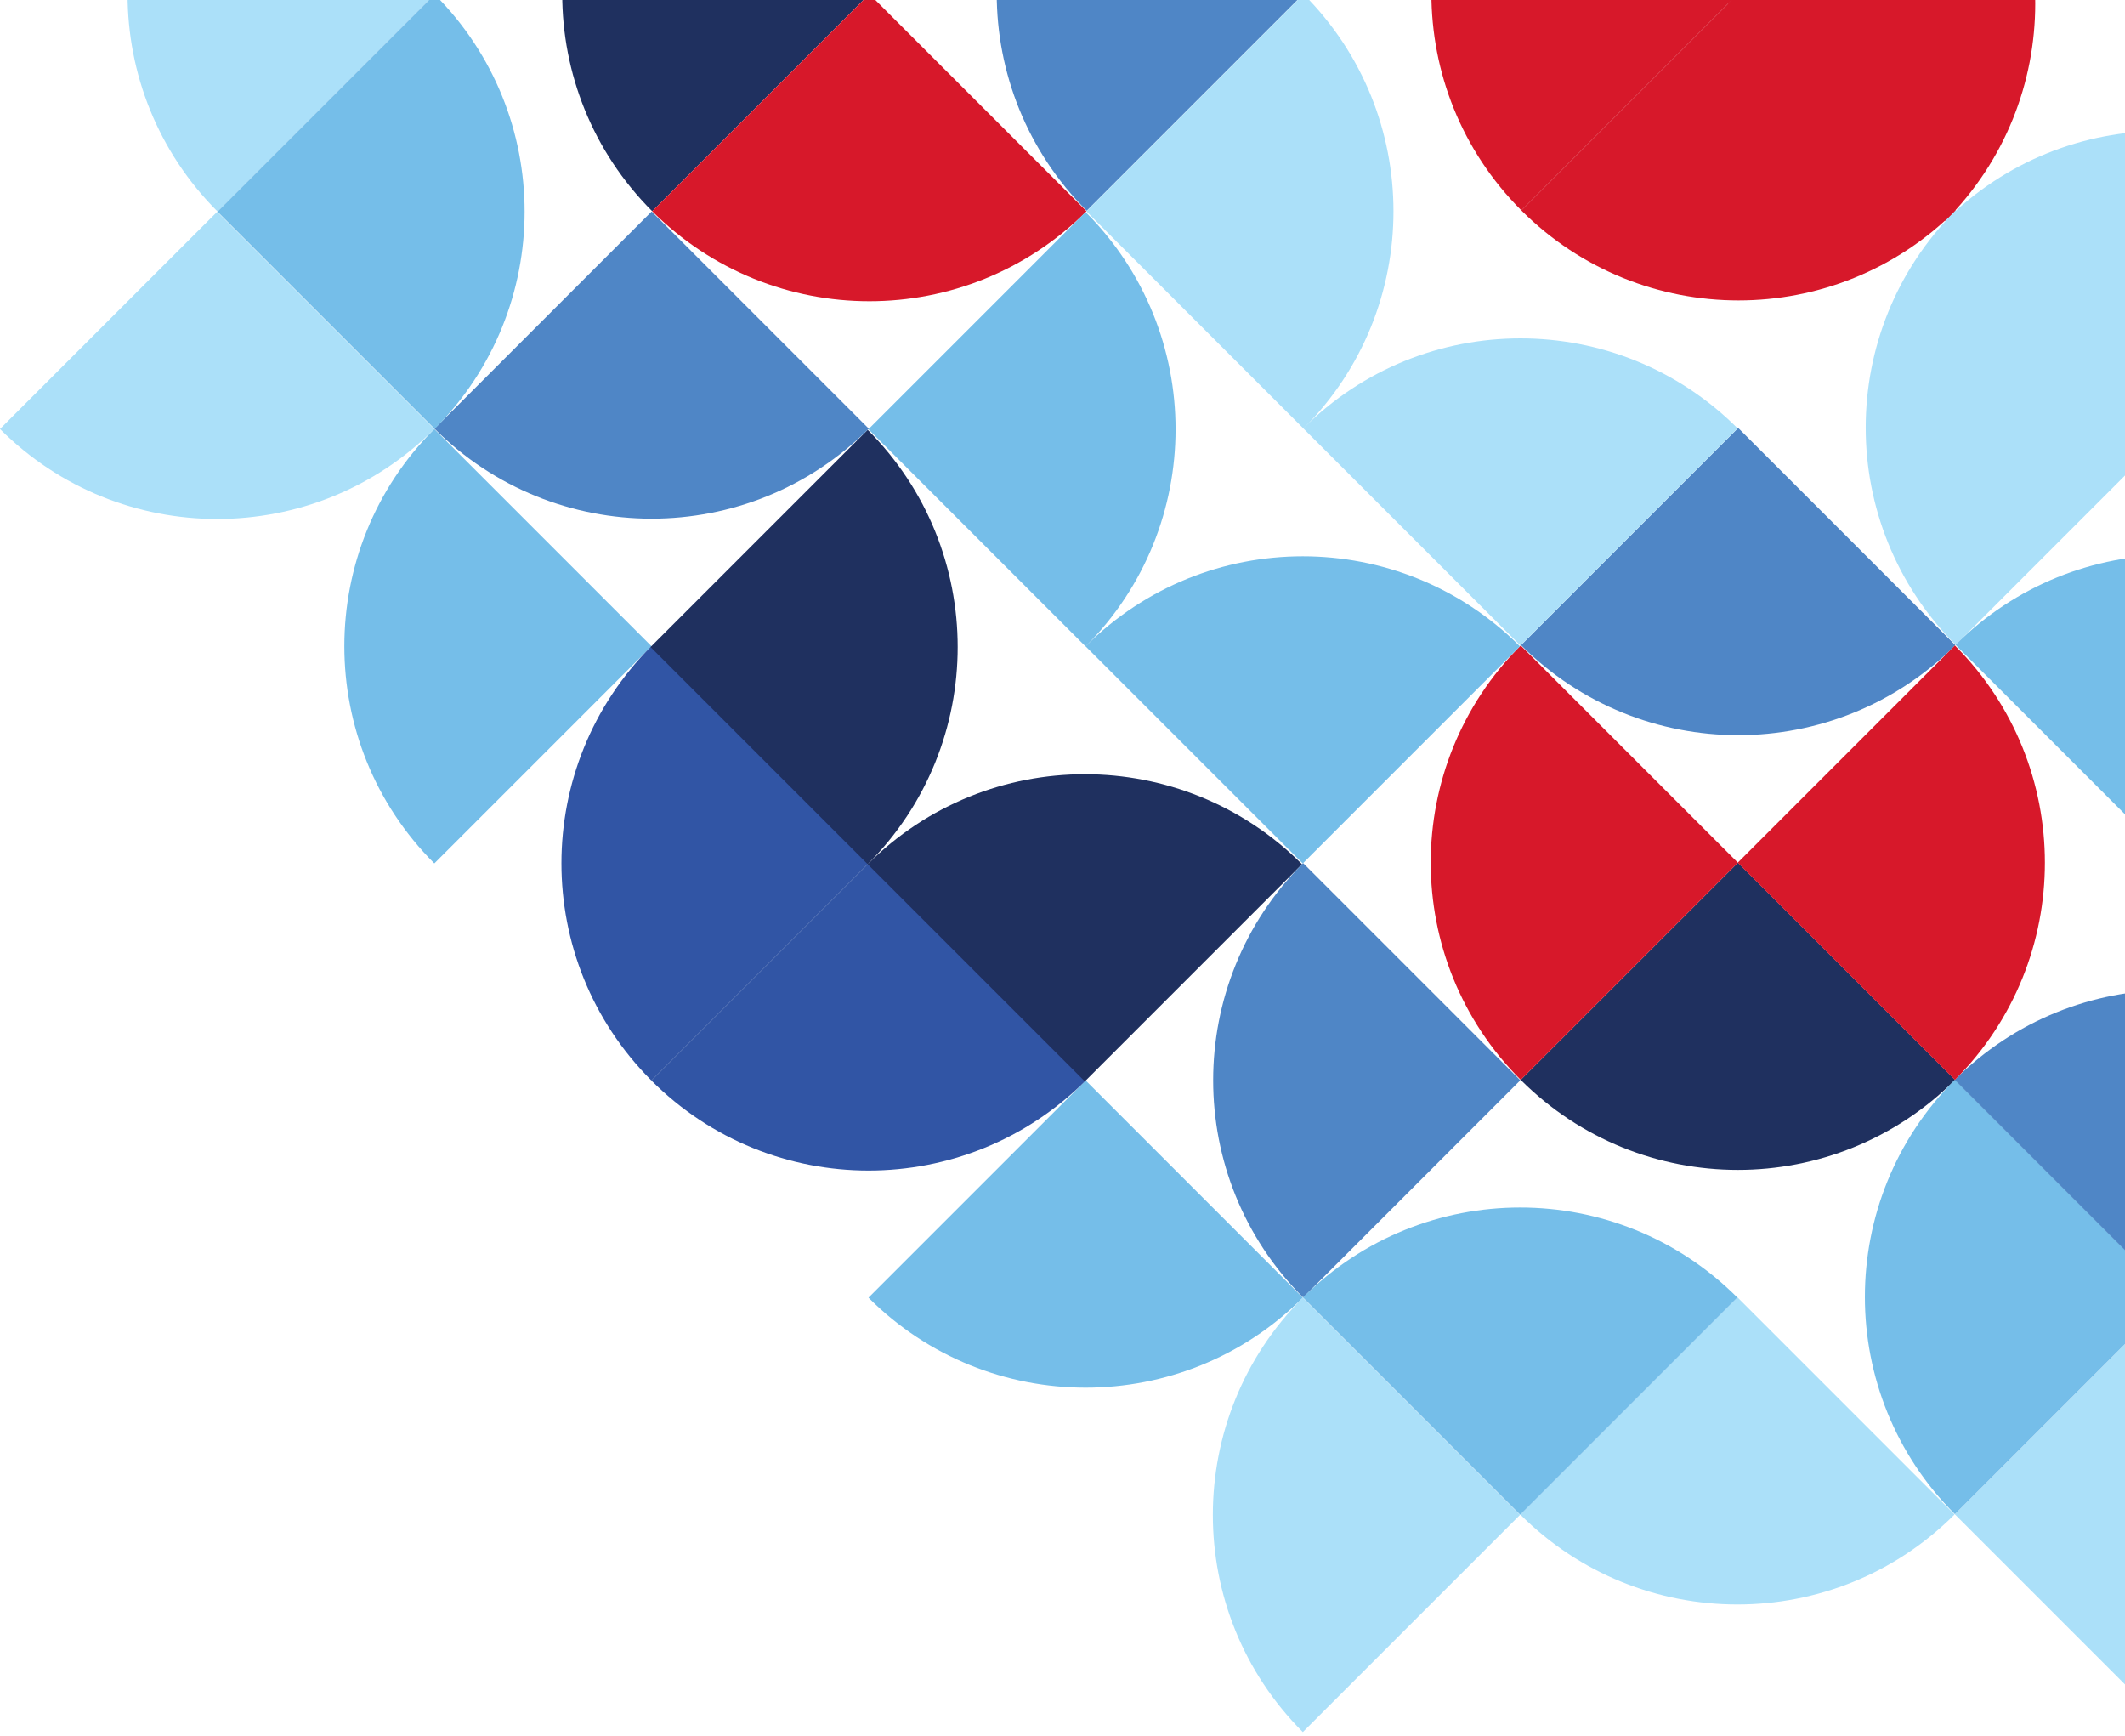
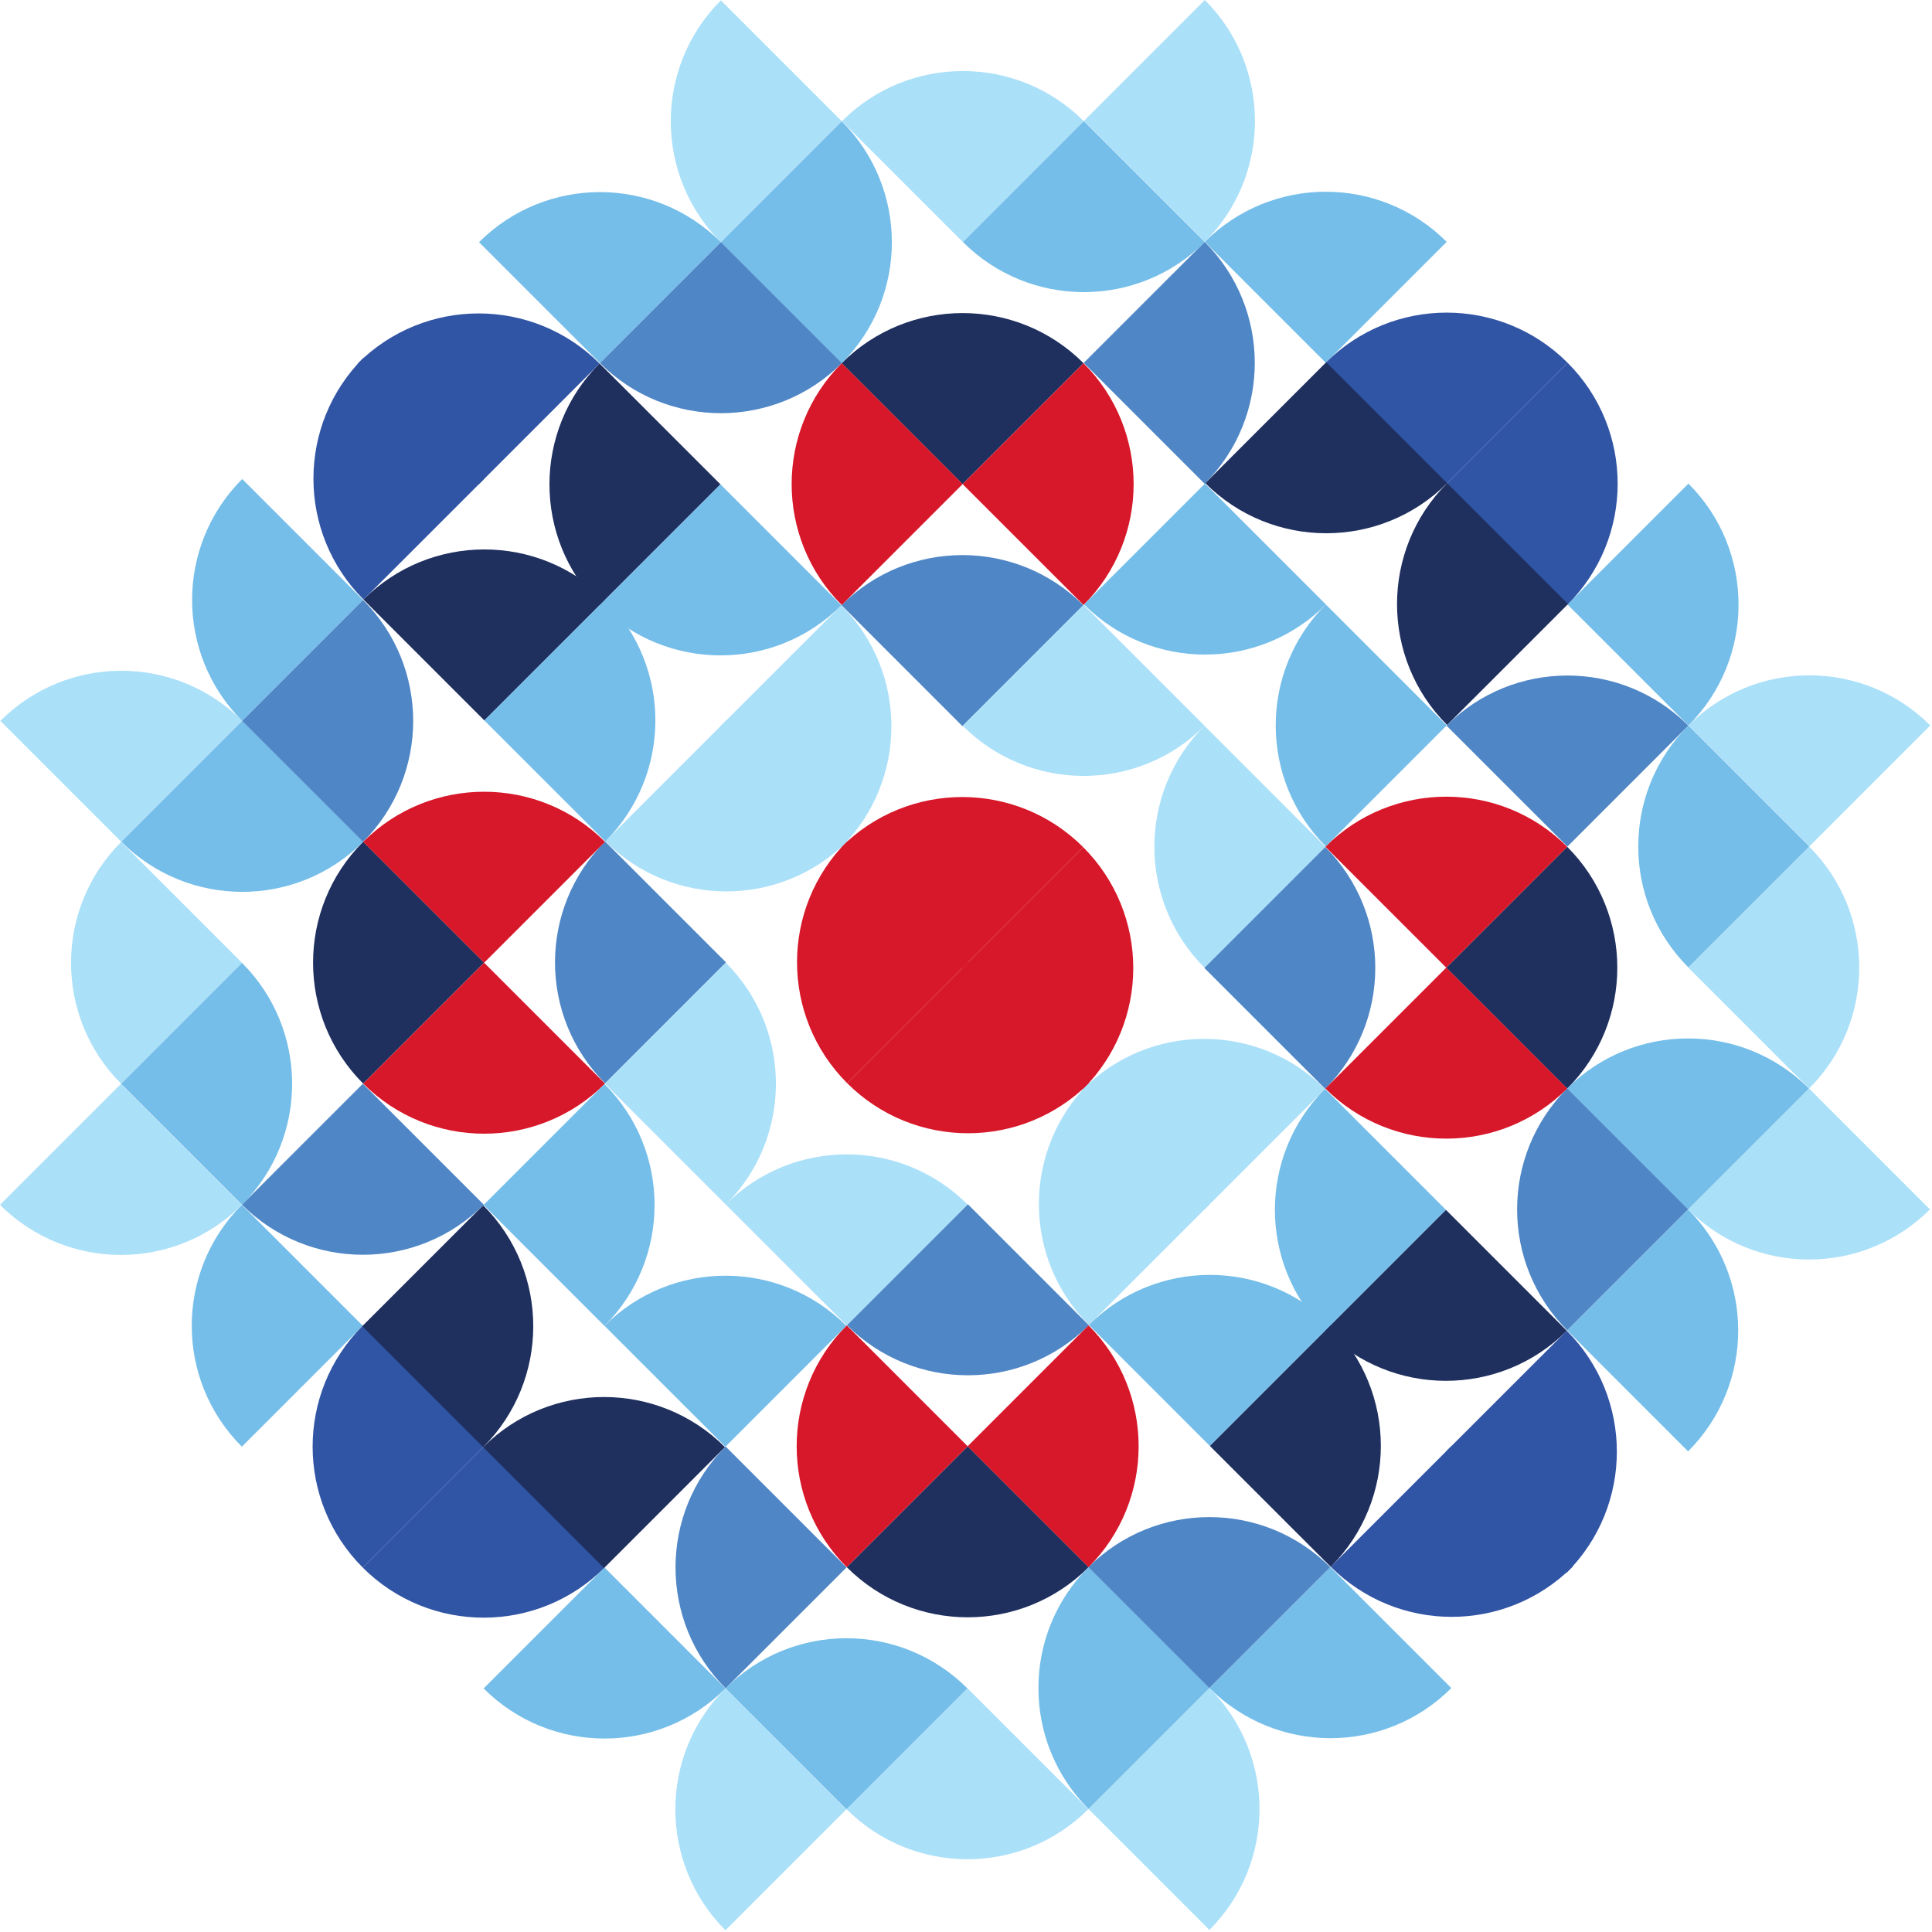
- <svg xmlns="http://www.w3.org/2000/svg" width="512" height="418" viewBox="0 0 512 418" fill="none">
-   <path d="M156.957 155.692L104.651 207.998C75.744 179.09 75.744 132.256 104.651 103.348L156.957 155.654V155.692Z" fill="#75BEE9" />
-   <path d="M209.265 207.996L156.959 260.301C128.051 231.393 128.051 184.559 156.959 155.651L209.265 207.957V207.996Z" fill="#3155A5" />
-   <path d="M104.728 -1.341L52.423 50.964C23.515 22.056 23.515 -24.778 52.423 -53.685L104.728 -1.38V-1.341Z" fill="#ABE0F9" />
-   <path d="M209.454 -1.419L157.149 50.886C128.241 21.978 128.241 -24.856 157.149 -53.764L209.454 -1.458V-1.419Z" fill="#1F305F" />
-   <path d="M418.872 -1.613L366.567 50.693C337.659 21.785 337.659 -25.049 366.567 -53.957L418.872 -1.652V-1.613Z" fill="#D7182A" />
-   <path d="M314.144 -1.535L261.838 50.771C232.93 21.863 232.93 -24.971 261.838 -53.879L314.144 -1.574V-1.535Z" fill="#4F86C6" />
-   <path d="M209.455 -1.418L157.149 50.888C186.057 79.795 232.892 79.795 261.799 50.888L209.494 -1.418H209.455Z" fill="#D7182A" />
-   <path d="M52.306 51.041L0 103.346C28.908 132.254 75.742 132.254 104.65 103.346L52.344 51.041H52.306Z" fill="#ABE0F9" />
-   <path d="M261.764 50.887L314.069 -1.418C342.977 27.489 342.977 74.324 314.069 103.231L261.764 50.926V50.887Z" fill="#ABE0F9" />
-   <path d="M209.261 103.386L261.566 51.08C290.474 79.988 290.474 126.822 261.566 155.73L209.261 103.424V103.386Z" fill="#75BEE9" />
-   <path d="M156.763 155.847L209.068 103.542C237.976 132.449 237.976 179.284 209.068 208.191L156.763 155.886V155.847Z" fill="#1F305F" />
-   <path d="M157.035 50.965L209.34 103.27C180.432 132.178 133.598 132.178 104.69 103.27L156.996 50.965H157.035Z" fill="#4F86C6" />
-   <path d="M52.421 50.964L104.726 -1.342C133.634 27.566 133.634 74.4 104.726 103.308L52.421 51.003V50.964Z" fill="#75BEE9" />
-   <path d="M416.389 0.871L468.695 -51.434C439.787 -80.342 392.953 -80.342 364.045 -51.434L416.35 0.871H416.389Z" fill="#D7182A" />
-   <path d="M416.39 0.871L468.695 -51.434C497.603 -22.527 497.603 24.308 468.695 53.215L416.39 0.91V0.871Z" fill="#D7182A" />
-   <path d="M573.498 -51.589L521.192 0.716C492.285 -28.191 492.285 -75.026 521.192 -103.933L573.498 -51.628V-51.589Z" fill="#ABE0F9" />
-   <path d="M521.042 105.52L573.347 53.215C544.439 24.307 497.605 24.307 468.697 53.215L521.003 105.52H521.042Z" fill="#ABE0F9" />
-   <path d="M471.016 364.759L523.321 312.453C552.229 341.361 552.229 388.195 523.321 417.103L471.016 364.797V364.759Z" fill="#ABE0F9" />
-   <path d="M261.565 260.303L209.26 312.608C238.167 341.516 285.002 341.516 313.91 312.608L261.604 260.303H261.565Z" fill="#75BEE9" />
-   <path d="M209.258 207.998L156.952 260.303C185.86 289.211 232.694 289.211 261.602 260.303L209.296 207.998H209.258Z" fill="#3155A5" />
-   <path d="M418.592 312.53L366.287 364.836C395.195 393.743 442.029 393.743 470.937 364.836L418.631 312.53H418.592Z" fill="#ABE0F9" />
-   <path d="M418.715 207.842L366.409 260.148C395.317 289.055 442.151 289.055 471.059 260.148L418.753 207.842H418.715Z" fill="#1F305F" />
-   <path d="M418.866 -1.613L366.561 50.693C395.468 79.6 442.303 79.6 471.21 50.693L418.905 -1.613H418.866Z" fill="#D7182A" />
-   <path d="M418.791 103.114L366.485 155.419C395.393 184.327 442.227 184.327 471.135 155.419L418.83 103.114H418.791Z" fill="#4F86C6" />
-   <path d="M523.319 312.452L471.014 364.758C442.106 335.85 442.106 289.016 471.014 260.108L523.319 312.413V312.452Z" fill="#75BEE9" />
-   <path d="M418.713 207.841L366.407 260.146C337.5 231.239 337.5 184.404 366.407 155.497L418.713 207.802V207.841Z" fill="#D7182A" />
-   <path d="M366.217 364.953L313.911 417.258C285.004 388.35 285.004 341.516 313.911 312.608L366.217 364.914V364.953Z" fill="#ABE0F9" />
-   <path d="M523.323 312.454L575.628 260.148C546.721 231.24 499.886 231.24 470.979 260.148L523.284 312.454H523.323Z" fill="#4F86C6" />
-   <path d="M366.371 155.498L418.676 103.192C389.768 74.285 342.934 74.285 314.026 103.192L366.332 155.498H366.371Z" fill="#ABE0F9" />
-   <path d="M313.912 207.998L366.217 155.692C337.309 126.785 290.475 126.785 261.567 155.692L313.873 207.998H313.912Z" fill="#75BEE9" />
-   <path d="M261.407 260.497L313.712 208.191C284.804 179.283 237.97 179.283 209.062 208.191L261.368 260.497H261.407Z" fill="#1F305F" />
-   <path d="M523.516 103.037L471.211 155.343C442.303 126.435 442.303 79.601 471.211 50.693L523.516 102.999V103.037Z" fill="#ABE0F9" />
-   <path d="M418.716 207.841L471.021 260.146C499.929 231.239 499.929 184.404 471.021 155.497L418.716 207.802V207.841Z" fill="#D7182A" />
-   <path d="M366.292 260.225L313.986 207.919C285.079 236.827 285.079 283.661 313.986 312.569L366.292 260.264V260.225Z" fill="#4F86C6" />
-   <path d="M366.294 364.874L418.6 312.569C389.692 283.661 342.858 283.661 313.95 312.569L366.256 364.874H366.294Z" fill="#75BEE9" />
-   <path d="M523.519 207.649L575.825 155.343C546.917 126.436 500.082 126.436 471.175 155.343L523.48 207.649H523.519Z" fill="#75BEE9" />
+ <svg xmlns="http://www.w3.org/2000/svg" width="836" height="836" viewBox="0 0 836 836" fill="none">
+   <path d="M52.501 364.237L104.806 311.932C75.898 283.024 29.064 283.024 0.156 311.932L52.462 364.237H52.501Z" fill="#ABE0F9" />
+   <path d="M157.111 259.625L104.806 311.931C75.898 283.023 75.898 236.189 104.806 207.281L157.111 259.587V259.625Z" fill="#75BEE9" />
+   <path d="M156.957 573.692L104.651 625.998C75.744 597.09 75.744 550.256 104.651 521.348L156.957 573.654V573.692Z" fill="#75BEE9" />
+   <path d="M209.265 625.996L156.959 678.301C128.051 649.393 128.051 602.559 156.959 573.651L209.265 625.957V625.996Z" fill="#3155A5" />
+   <path d="M209.607 311.736L261.912 259.431C233.005 230.523 186.17 230.523 157.263 259.431L209.568 311.736H209.607Z" fill="#1F305F" />
+   <path d="M104.728 416.659L52.423 468.964C23.515 440.056 23.515 393.222 52.423 364.314L104.728 416.62V416.659Z" fill="#ABE0F9" />
+   <path d="M209.454 416.581L157.149 468.886C128.241 439.978 128.241 393.144 157.149 364.236L209.454 416.542V416.581Z" fill="#1F305F" />
+   <path d="M418.872 416.387L366.567 468.693C337.659 439.785 337.659 392.951 366.567 364.043L418.872 416.348V416.387Z" fill="#D7182A" />
+   <path d="M314.144 416.465L261.838 468.771C232.93 439.863 232.93 393.029 261.838 364.121L314.144 416.426V416.465Z" fill="#4F86C6" />
+   <path d="M209.613 207.127L157.308 259.432C128.4 230.525 128.4 183.69 157.308 154.782L209.613 207.088V207.127Z" fill="#3155A5" />
+   <path d="M104.806 311.932L52.5 364.237C81.408 393.145 128.242 393.145 157.15 364.237L104.844 311.932H104.806Z" fill="#75BEE9" />
+   <path d="M209.455 416.582L157.149 468.888C186.057 497.795 232.892 497.795 261.799 468.888L209.494 416.582H209.455Z" fill="#D7182A" />
+   <path d="M52.306 469.041L0 521.346C28.908 550.254 75.742 550.254 104.65 521.346L52.344 469.041H52.306Z" fill="#ABE0F9" />
+   <path d="M104.805 311.931L157.11 259.626C186.018 288.534 186.018 335.368 157.11 364.276L104.805 311.97V311.931Z" fill="#4F86C6" />
+   <path d="M261.764 468.887L314.069 416.582C342.977 445.489 342.977 492.324 314.069 521.231L261.764 468.926V468.887Z" fill="#ABE0F9" />
+   <path d="M209.261 521.386L261.566 469.08C290.474 497.988 290.474 544.822 261.566 573.73L209.261 521.424V521.386Z" fill="#75BEE9" />
+   <path d="M156.763 573.847L209.068 521.542C237.976 550.449 237.976 597.284 209.068 626.191L156.763 573.886V573.847Z" fill="#1F305F" />
+   <path d="M314.259 311.738L261.953 364.043C290.861 392.951 337.695 392.951 366.603 364.043L314.297 311.738H314.259Z" fill="#ABE0F9" />
+   <path d="M209.455 416.58L157.149 364.275C186.057 335.367 232.892 335.367 261.799 364.275L209.494 416.58H209.455Z" fill="#D7182A" />
+   <path d="M157.035 468.965L209.34 521.27C180.432 550.178 133.598 550.178 104.69 521.27L156.996 468.965H157.035Z" fill="#4F86C6" />
+   <path d="M52.421 468.964L104.726 416.658C133.634 445.566 133.634 492.4 104.726 521.308L52.421 469.003V468.964Z" fill="#75BEE9" />
+   <path d="M209.608 311.738L261.914 259.433C290.822 288.34 290.822 335.175 261.914 364.082L209.608 311.777V311.738Z" fill="#75BEE9" />
+   <path d="M364.238 52.5L311.933 104.805C283.025 75.897 283.025 29.063 311.933 0.155L364.238 52.461V52.5Z" fill="#ABE0F9" />
+   <path d="M259.626 157.11L311.931 104.804C283.023 75.897 236.189 75.897 207.281 104.804L259.587 157.11H259.626Z" fill="#75BEE9" />
+   <path d="M573.696 156.956L626.001 104.651C597.094 75.743 550.259 75.743 521.352 104.651L573.657 156.956H573.696Z" fill="#75BEE9" />
+   <path d="M625.997 209.259L678.302 156.954C649.394 128.046 602.56 128.046 573.652 156.954L625.958 209.259H625.997Z" fill="#3155A5" />
+   <path d="M311.741 209.611L259.436 261.916C230.528 233.008 230.528 186.174 259.436 157.266L311.741 209.572V209.611Z" fill="#1F305F" />
+   <path d="M416.661 104.727L468.966 52.421C440.058 23.513 393.224 23.513 364.316 52.421L416.622 104.727H416.661Z" fill="#ABE0F9" />
+   <path d="M416.548 209.455L468.854 157.15C439.946 128.242 393.112 128.242 364.204 157.15L416.51 209.455H416.548Z" fill="#1F305F" />
+   <path d="M416.389 418.871L468.695 366.566C439.787 337.658 392.953 337.658 364.045 366.566L416.35 418.871H416.389Z" fill="#D7182A" />
+   <path d="M416.465 314.182L468.771 261.876C439.863 232.968 393.029 232.968 364.121 261.876L416.426 314.182H416.465Z" fill="#4F86C6" />
+   <path d="M207.129 209.611L259.435 157.305C230.527 128.398 183.693 128.398 154.785 157.305L207.091 209.611H207.129Z" fill="#3155A5" />
+   <path d="M311.934 104.804L364.239 52.498C393.147 81.406 393.147 128.241 364.239 157.148L311.934 104.843V104.804Z" fill="#75BEE9" />
+   <path d="M416.549 209.454L468.854 157.149C497.762 186.056 497.762 232.891 468.854 261.798L416.549 209.493V209.454Z" fill="#D7182A" />
+   <path d="M469.045 52.305L521.35 0C550.258 28.908 550.258 75.742 521.35 104.65L469.045 52.344V52.305Z" fill="#ABE0F9" />
+   <path d="M311.932 104.804L259.627 157.109C288.535 186.017 335.369 186.017 364.277 157.109L311.971 104.804H311.932Z" fill="#4F86C6" />
+   <path d="M468.892 261.76L416.587 314.065C445.495 342.973 492.329 342.973 521.237 314.065L468.931 261.76H468.892Z" fill="#ABE0F9" />
+   <path d="M521.389 209.261L469.083 261.567C497.991 290.475 544.825 290.475 573.733 261.567L521.427 209.261H521.389Z" fill="#75BEE9" />
+   <path d="M573.847 156.76L521.542 209.066C550.45 237.974 597.284 237.974 626.192 209.066L573.886 156.76H573.847Z" fill="#1F305F" />
+   <path d="M311.737 314.258L364.043 261.953C392.95 290.86 392.95 337.695 364.043 366.602L311.737 314.297V314.258Z" fill="#ABE0F9" />
+   <path d="M416.545 209.454L364.239 157.149C335.332 186.057 335.332 232.891 364.239 261.799L416.545 209.493V209.454Z" fill="#D7182A" />
+   <path d="M468.97 157.032L521.275 209.338C550.183 180.43 550.183 133.596 521.275 104.688L468.97 156.993V157.032Z" fill="#4F86C6" />
+   <path d="M468.969 52.42L416.663 104.726C445.571 133.634 492.405 133.634 521.313 104.726L469.007 52.42H468.969Z" fill="#75BEE9" />
+   <path d="M311.743 209.61L259.438 261.915C288.345 290.823 335.18 290.823 364.087 261.915L311.782 209.61H311.743Z" fill="#75BEE9" />
+   <path d="M782.758 471.021L730.452 523.326C759.36 552.234 806.194 552.234 835.102 523.326L782.796 471.021H782.758Z" fill="#ABE0F9" />
+   <path d="M678.153 575.67L730.459 523.364C759.367 552.272 759.367 599.106 730.459 628.014L678.153 575.709V575.67Z" fill="#75BEE9" />
+   <path d="M678.305 261.566L730.61 209.261C759.518 238.168 759.518 285.003 730.61 313.91L678.305 261.605V261.566Z" fill="#75BEE9" />
+   <path d="M625.997 209.261L678.303 156.956C707.21 185.863 707.21 232.698 678.303 261.605L625.997 209.3V209.261Z" fill="#3155A5" />
+   <path d="M625.646 523.52L573.341 575.825C602.249 604.733 649.083 604.733 677.991 575.825L625.685 523.52H625.646Z" fill="#1F305F" />
+   <path d="M730.535 418.638L782.841 366.333C811.748 395.24 811.748 442.075 782.841 470.982L730.535 418.677V418.638Z" fill="#ABE0F9" />
+   <path d="M625.846 418.716L678.151 366.41C707.059 395.318 707.059 442.152 678.151 471.06L625.846 418.754V418.716Z" fill="#1F305F" />
+   <path d="M416.39 418.871L468.695 366.566C497.603 395.473 497.603 442.308 468.695 471.215L416.39 418.91V418.871Z" fill="#D7182A" />
+   <path d="M521.118 418.793L573.424 366.488C602.331 395.395 602.331 442.23 573.424 471.138L521.118 418.832V418.793Z" fill="#4F86C6" />
+   <path d="M625.648 628.132L677.954 575.827C706.862 604.734 706.862 651.569 677.954 680.476L625.648 628.171V628.132Z" fill="#3155A5" />
+   <path d="M730.452 523.327L782.757 471.021C753.849 442.114 707.015 442.114 678.107 471.021L730.413 523.327H730.452Z" fill="#75BEE9" />
+   <path d="M625.844 418.716L678.15 366.411C649.242 337.503 602.408 337.503 573.5 366.411L625.806 418.716H625.844Z" fill="#D7182A" />
+   <path d="M782.957 366.215L835.262 313.91C806.354 285.002 759.52 285.002 730.612 313.91L782.918 366.215H782.957Z" fill="#ABE0F9" />
+   <path d="M730.457 523.325L678.151 575.631C649.244 546.723 649.244 499.889 678.151 470.981L730.457 523.286V523.325Z" fill="#4F86C6" />
+   <path d="M573.498 366.411L521.192 418.716C492.285 389.809 492.285 342.974 521.192 314.067L573.498 366.372V366.411Z" fill="#ABE0F9" />
+   <path d="M626.002 313.911L573.696 366.216C544.789 337.308 544.789 290.474 573.696 261.566L626.002 313.872V313.911Z" fill="#75BEE9" />
+   <path d="M678.498 261.412L626.192 313.718C597.285 284.81 597.285 237.976 626.192 209.068L678.498 261.373V261.412Z" fill="#1F305F" />
+   <path d="M521.042 523.52L573.347 471.214C544.439 442.307 497.605 442.307 468.697 471.214L521.003 523.52H521.042Z" fill="#ABE0F9" />
+   <path d="M625.844 418.716L678.15 471.021C649.242 499.929 602.408 499.929 573.5 471.021L625.806 418.716H625.844Z" fill="#D7182A" />
+   <path d="M678.227 366.293L625.922 313.987C654.83 285.08 701.664 285.08 730.572 313.987L678.266 366.293H678.227Z" fill="#4F86C6" />
+   <path d="M782.878 366.294L730.572 418.599C701.665 389.692 701.665 342.857 730.572 313.95L782.878 366.255V366.294Z" fill="#75BEE9" />
+   <path d="M625.652 523.521L573.347 575.826C544.439 546.918 544.439 500.084 573.347 471.176L625.652 523.482V523.521Z" fill="#75BEE9" />
+   <path d="M471.016 782.759L523.321 730.453C552.229 759.361 552.229 806.195 523.321 835.103L471.016 782.797V782.759Z" fill="#ABE0F9" />
+   <path d="M575.667 678.147L523.361 730.453C552.269 759.361 599.103 759.361 628.011 730.453L575.706 678.147H575.667Z" fill="#75BEE9" />
+   <path d="M261.565 678.303L209.26 730.608C238.167 759.516 285.002 759.516 313.91 730.608L261.604 678.303H261.565Z" fill="#75BEE9" />
+   <path d="M209.258 625.998L156.952 678.303C185.86 707.211 232.694 707.211 261.602 678.303L209.296 625.998H209.258Z" fill="#3155A5" />
+   <path d="M523.521 625.647L575.826 573.341C604.734 602.249 604.734 649.083 575.826 677.991L523.521 625.686V625.647Z" fill="#1F305F" />
+   <path d="M418.592 730.53L366.287 782.836C395.195 811.743 442.029 811.743 470.937 782.836L418.631 730.53H418.592Z" fill="#ABE0F9" />
+   <path d="M418.715 625.842L366.409 678.148C395.317 707.055 442.151 707.055 471.059 678.148L418.753 625.842H418.715Z" fill="#1F305F" />
+   <path d="M418.866 416.387L366.561 468.693C395.468 497.6 442.303 497.6 471.21 468.693L418.905 416.387H418.866Z" fill="#D7182A" />
+   <path d="M418.791 521.114L366.485 573.419C395.393 602.327 442.227 602.327 471.135 573.419L418.83 521.114H418.791Z" fill="#4F86C6" />
+   <path d="M628.126 625.649L575.82 677.954C604.728 706.862 651.562 706.862 680.47 677.954L628.165 625.649H628.126Z" fill="#3155A5" />
+   <path d="M523.319 730.452L471.014 782.758C442.106 753.85 442.106 707.016 471.014 678.108L523.319 730.413V730.452Z" fill="#75BEE9" />
+   <path d="M418.713 625.841L366.407 678.146C337.5 649.239 337.5 602.404 366.407 573.497L418.713 625.802V625.841Z" fill="#D7182A" />
+   <path d="M366.217 782.953L313.911 835.258C285.004 806.35 285.004 759.516 313.911 730.608L366.217 782.914V782.953Z" fill="#ABE0F9" />
+   <path d="M523.323 730.454L575.628 678.148C546.721 649.24 499.886 649.24 470.979 678.148L523.284 730.454H523.323Z" fill="#4F86C6" />
+   <path d="M366.371 573.498L418.676 521.192C389.768 492.285 342.934 492.285 314.026 521.192L366.332 573.498H366.371Z" fill="#ABE0F9" />
+   <path d="M313.912 625.998L366.217 573.692C337.309 544.785 290.475 544.785 261.567 573.692L313.873 625.998H313.912Z" fill="#75BEE9" />
+   <path d="M261.407 678.497L313.712 626.191C284.804 597.283 237.97 597.283 209.062 626.191L261.368 678.497H261.407Z" fill="#1F305F" />
+   <path d="M523.516 521.037L471.211 573.343C442.303 544.435 442.303 497.601 471.211 468.693L523.516 520.999V521.037Z" fill="#ABE0F9" />
+   <path d="M418.716 625.841L471.021 678.146C499.929 649.239 499.929 602.404 471.021 573.497L418.716 625.802V625.841Z" fill="#D7182A" />
+   <path d="M366.292 678.225L313.986 625.919C285.079 654.827 285.079 701.661 313.986 730.569L366.292 678.264V678.225Z" fill="#4F86C6" />
+   <path d="M366.294 782.874L418.6 730.569C389.692 701.661 342.858 701.661 313.95 730.569L366.256 782.874H366.294Z" fill="#75BEE9" />
+   <path d="M523.519 625.649L575.825 573.343C546.917 544.436 500.082 544.436 471.175 573.343L523.48 625.649H523.519Z" fill="#75BEE9" />
</svg>
